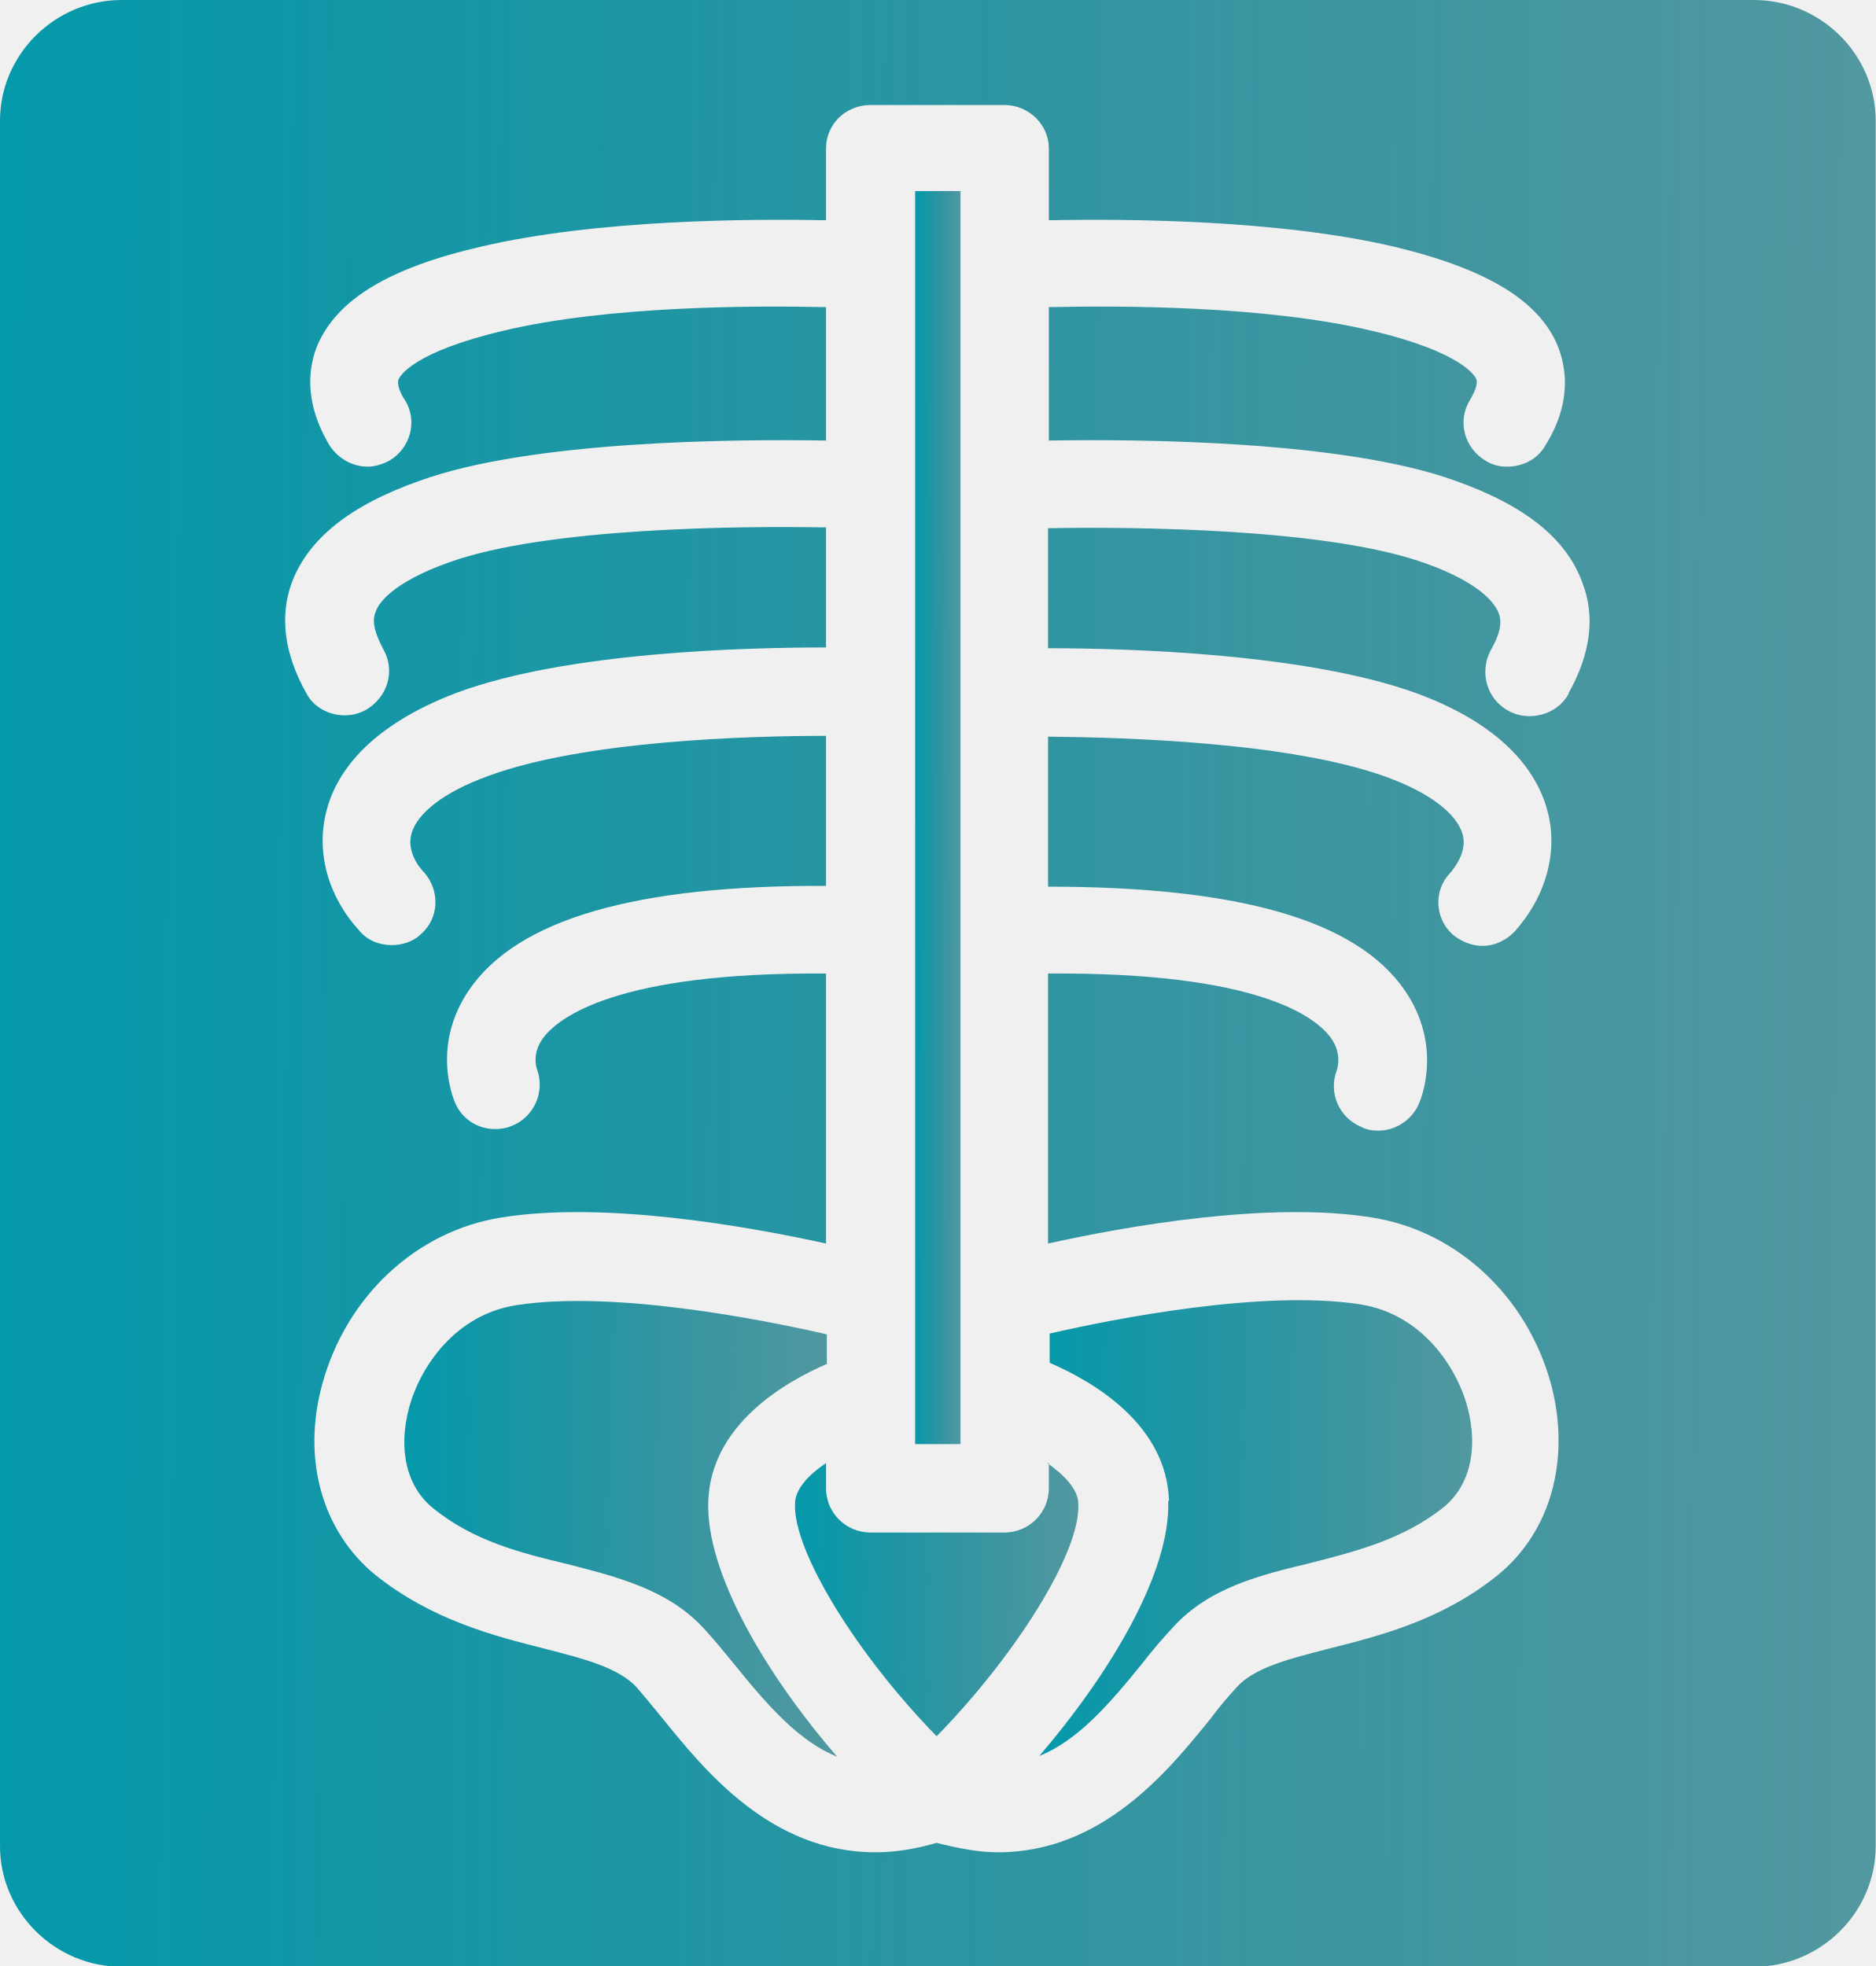
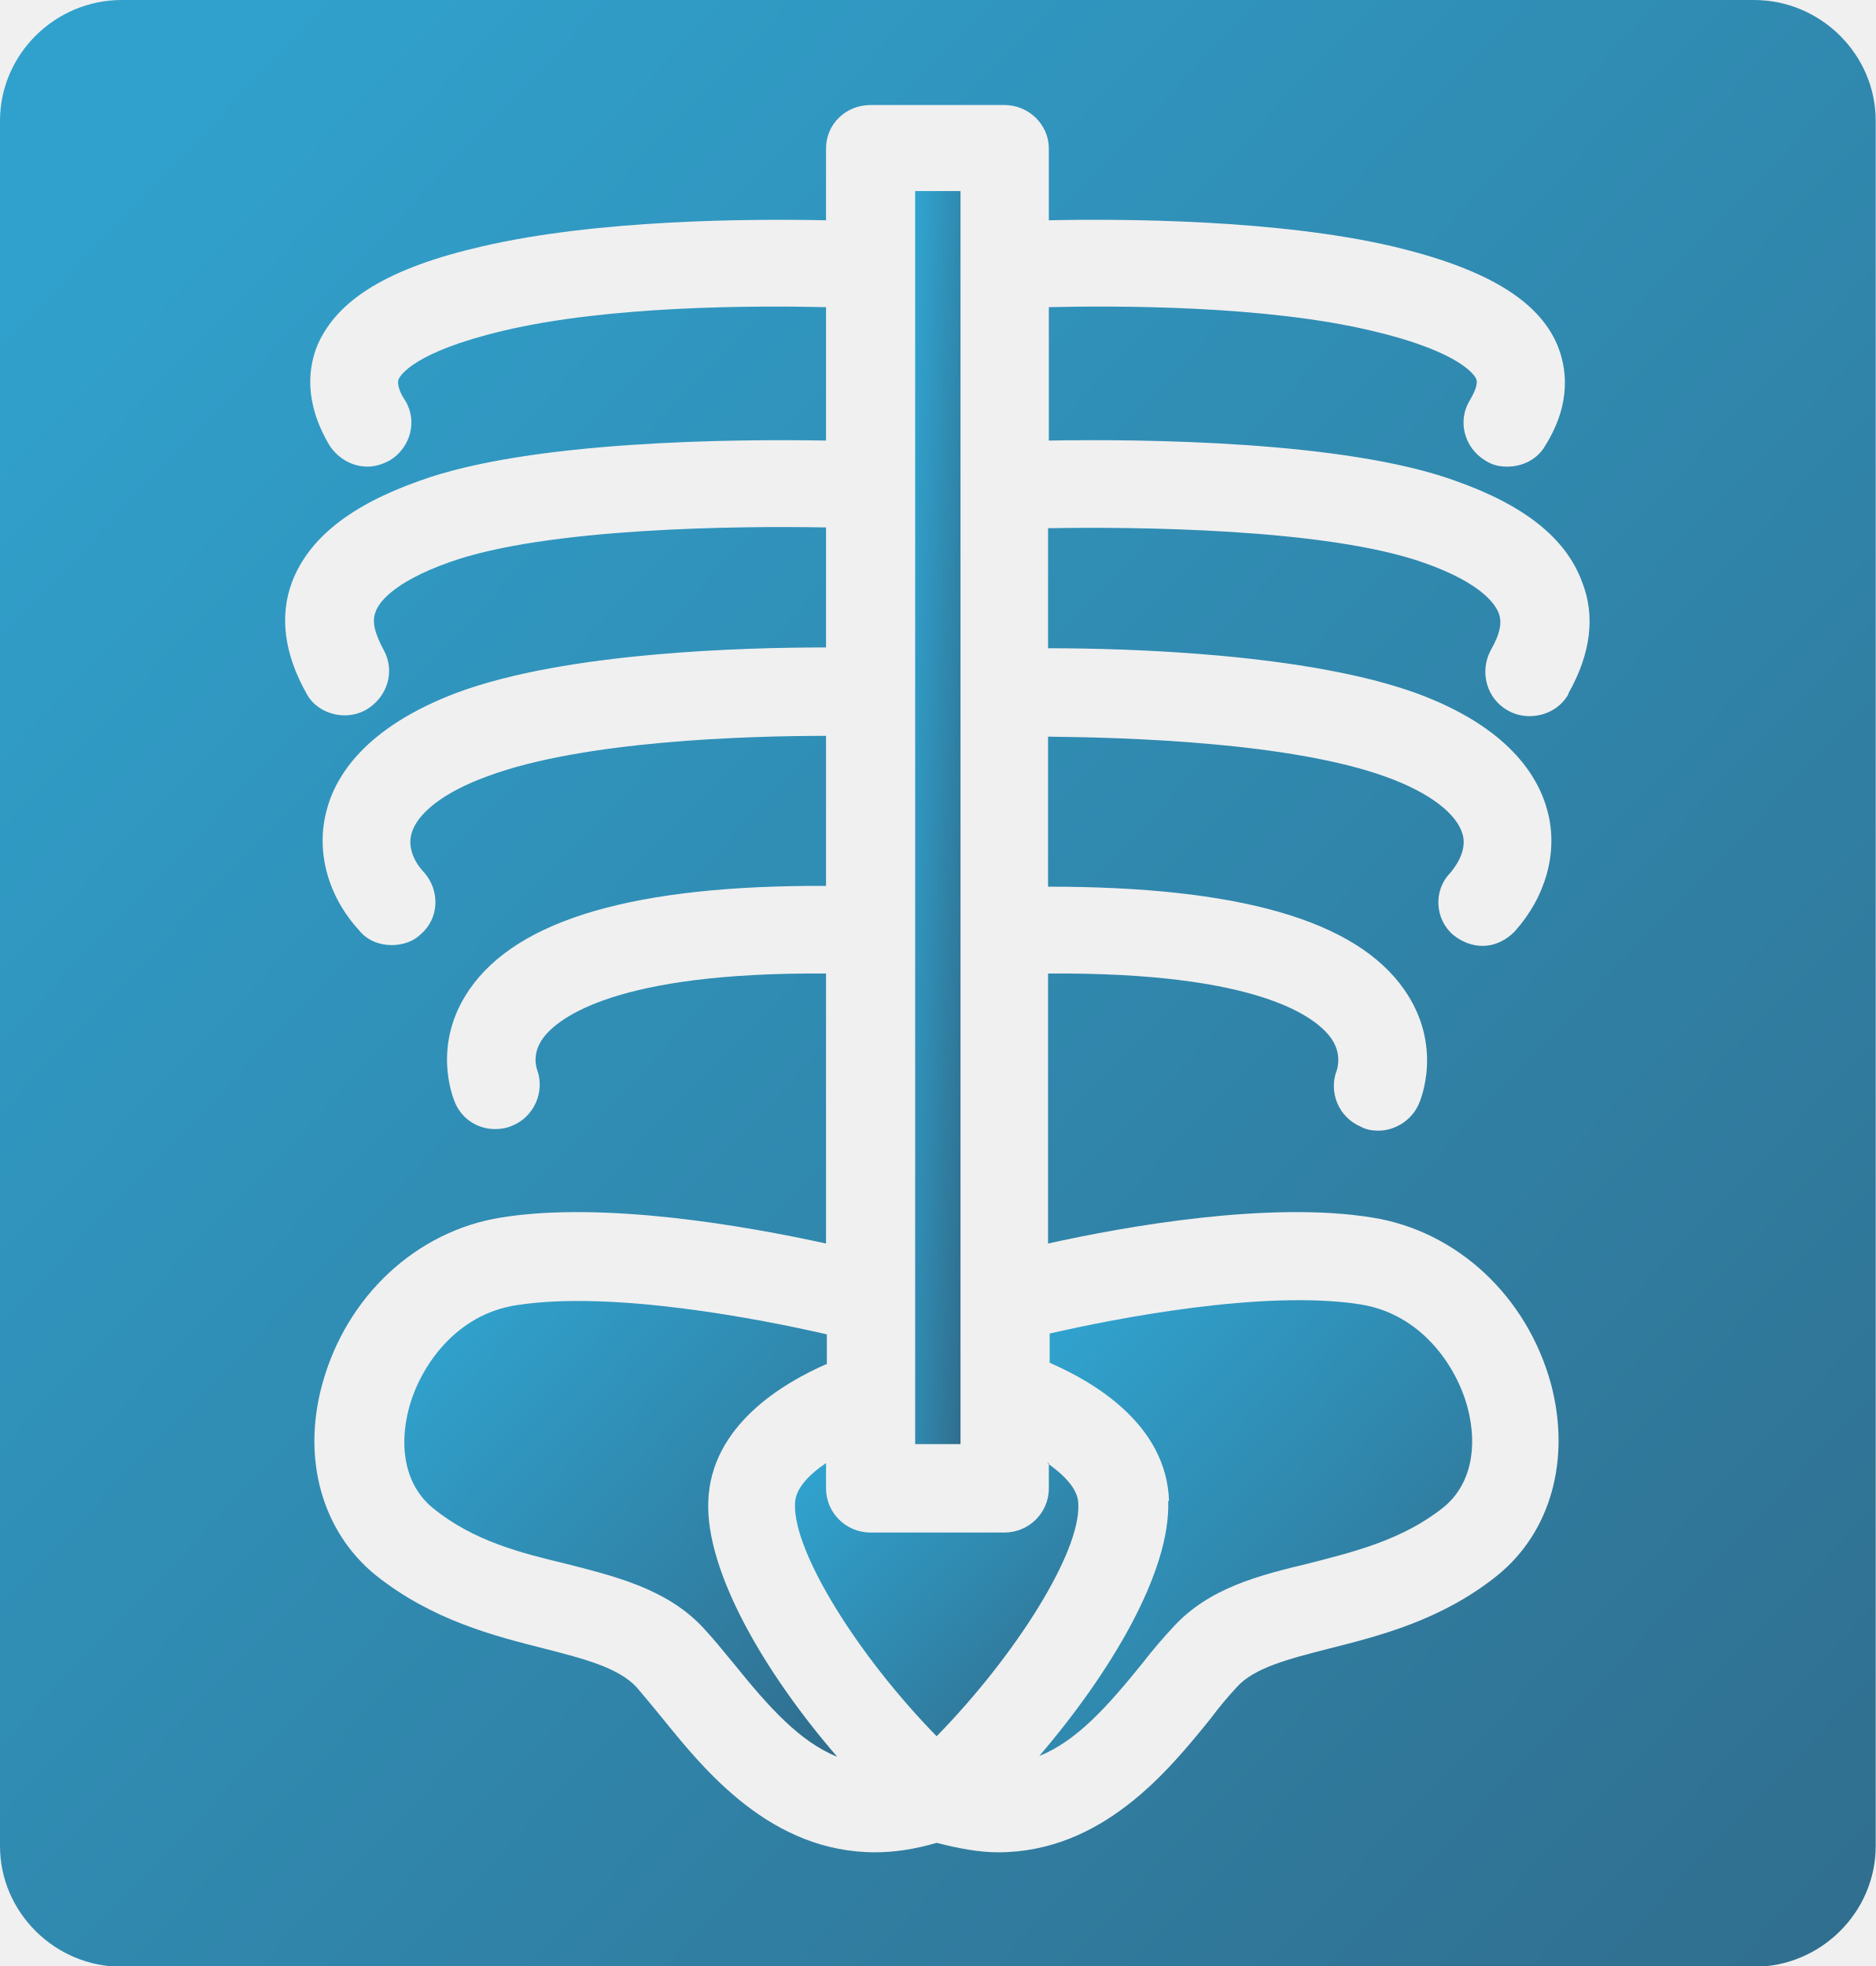
<svg xmlns="http://www.w3.org/2000/svg" width="62" height="65" viewBox="0 0 62 65" fill="none">
  <g clip-path="url(#clip0_6468_809)">
-     <path d="M34.669 48.372V49.207C34.669 50.016 34.012 50.669 33.196 50.669H28.777C27.962 50.669 27.304 50.016 27.304 49.207V48.372C26.726 48.763 26.278 49.233 26.278 49.729C26.226 51.321 28.356 54.741 30.96 57.404C33.565 54.741 35.722 51.321 35.643 49.729C35.643 49.233 35.169 48.763 34.617 48.372H34.669Z" fill="url(#paint0_linear_6468_809)" />
-     <path d="M31.749 6.317H30.25V47.745H31.749V6.317Z" fill="url(#paint1_linear_6468_809)" />
-     <path d="M27.331 45.082V44.117C25.174 43.62 20.255 42.655 17.072 43.151C15.046 43.464 13.889 45.187 13.521 46.544C13.152 47.928 13.442 49.155 14.31 49.859C15.651 50.956 17.23 51.347 18.755 51.713C20.386 52.131 22.07 52.548 23.253 53.827C23.569 54.167 23.911 54.584 24.253 55.002C25.41 56.438 26.436 57.586 27.673 58.082C25.279 55.315 23.332 51.974 23.411 49.651C23.49 47.118 25.91 45.709 27.357 45.082H27.331Z" fill="url(#paint2_linear_6468_809)" />
-     <path d="M57.975 0H4.025C1.815 0 0 1.801 0 3.994V61.032C0 63.225 1.815 65.026 4.025 65.026H57.975C60.185 65.026 62 63.225 62 61.032V3.994C62 1.801 60.185 0 57.975 0ZM51.846 22.946C51.583 23.416 51.084 23.677 50.557 23.677C50.321 23.677 50.084 23.625 49.847 23.494C49.137 23.102 48.9 22.215 49.269 21.51C49.584 20.962 49.663 20.57 49.532 20.257C49.426 19.996 49.005 19.291 47.085 18.613C43.876 17.464 37.458 17.412 34.643 17.464V21.432C37.379 21.432 43.218 21.614 46.822 22.92C49.874 24.042 50.873 25.687 51.163 26.861C51.505 28.193 51.084 29.655 50.084 30.777C49.795 31.09 49.4 31.273 49.005 31.273C48.664 31.273 48.322 31.143 48.032 30.908C47.427 30.386 47.375 29.446 47.927 28.872C48.059 28.715 48.506 28.167 48.348 27.592C48.164 26.914 47.269 26.209 45.823 25.687C42.666 24.538 37.221 24.381 34.643 24.355V29.315C40.93 29.315 44.823 30.412 46.428 32.735C47.69 34.562 46.98 36.311 46.901 36.494C46.664 37.042 46.112 37.382 45.56 37.382C45.376 37.382 45.165 37.355 44.981 37.251C44.244 36.938 43.902 36.102 44.192 35.371C44.218 35.267 44.35 34.797 43.981 34.301C43.481 33.623 41.588 32.135 34.643 32.187V41.114C37.221 40.54 41.956 39.705 45.349 40.253C48.164 40.697 50.479 42.864 51.268 45.761C51.925 48.241 51.268 50.643 49.505 52.078C47.664 53.566 45.586 54.088 43.929 54.506C42.614 54.845 41.456 55.133 40.877 55.785C40.588 56.098 40.299 56.438 40.009 56.829C38.615 58.552 36.432 61.241 32.986 61.241C32.355 61.241 31.671 61.11 30.96 60.928C30.25 61.137 29.566 61.241 28.935 61.241C25.489 61.241 23.306 58.552 21.912 56.829C21.596 56.438 21.307 56.098 21.044 55.785C20.439 55.133 19.308 54.845 17.992 54.506C16.335 54.088 14.283 53.566 12.416 52.078C10.653 50.643 9.969 48.241 10.653 45.761C11.443 42.864 13.757 40.697 16.572 40.253C19.965 39.705 24.7 40.54 27.304 41.114V32.187C20.36 32.135 18.466 33.649 17.966 34.301C17.572 34.823 17.729 35.293 17.756 35.371C18.019 36.102 17.65 36.938 16.914 37.225C16.73 37.303 16.546 37.329 16.361 37.329C15.809 37.329 15.283 37.016 15.046 36.468C14.967 36.285 14.257 34.536 15.52 32.709C17.124 30.386 21.017 29.263 27.304 29.289V24.329C24.726 24.329 19.281 24.486 16.125 25.661C14.678 26.183 13.784 26.888 13.6 27.566C13.442 28.141 13.836 28.663 14.02 28.845C14.546 29.446 14.52 30.359 13.915 30.881C13.652 31.143 13.284 31.247 12.942 31.247C12.547 31.247 12.126 31.09 11.863 30.751C10.838 29.628 10.443 28.167 10.785 26.835C11.074 25.661 12.074 24.042 15.125 22.894C18.729 21.562 24.569 21.406 27.304 21.406V17.438C24.49 17.386 18.071 17.438 14.862 18.586C12.942 19.265 12.495 19.97 12.416 20.231C12.284 20.544 12.389 20.936 12.679 21.484C13.073 22.189 12.81 23.05 12.1 23.468C11.863 23.598 11.627 23.651 11.39 23.651C10.89 23.651 10.364 23.39 10.127 22.92C9.391 21.614 9.233 20.361 9.654 19.239C10.206 17.803 11.574 16.707 13.863 15.898C17.519 14.566 24.279 14.514 27.304 14.566V10.155C24.963 10.102 20.123 10.102 16.625 10.938C13.652 11.643 13.231 12.426 13.179 12.53C13.1 12.713 13.258 13.052 13.389 13.235C13.81 13.914 13.573 14.801 12.889 15.219C12.652 15.349 12.389 15.428 12.153 15.428C11.653 15.428 11.18 15.167 10.89 14.723C10.022 13.261 10.206 12.113 10.495 11.408C11.153 9.894 12.863 8.849 15.941 8.145C19.755 7.257 24.805 7.231 27.304 7.283V4.908C27.304 4.098 27.962 3.472 28.777 3.472H33.196C34.012 3.472 34.669 4.125 34.669 4.908V7.283C37.168 7.231 42.219 7.257 46.033 8.145C49.111 8.876 50.847 9.92 51.478 11.408C51.767 12.113 51.978 13.287 51.084 14.723C50.821 15.193 50.321 15.428 49.821 15.428C49.558 15.428 49.321 15.376 49.084 15.219C48.401 14.801 48.164 13.914 48.585 13.235C48.69 13.052 48.874 12.713 48.795 12.53C48.769 12.452 48.348 11.643 45.349 10.938C41.851 10.102 37.011 10.102 34.669 10.155V14.566C37.694 14.514 44.455 14.566 48.111 15.898C50.4 16.707 51.767 17.803 52.294 19.239C52.741 20.361 52.583 21.614 51.846 22.92V22.946Z" fill="url(#paint3_linear_6468_809)" />
-     <path d="M38.615 49.624C38.694 51.974 36.721 55.289 34.353 58.056C35.59 57.56 36.616 56.412 37.773 54.976C38.115 54.532 38.457 54.141 38.773 53.801C39.956 52.496 41.64 52.078 43.271 51.687C44.797 51.295 46.375 50.904 47.716 49.833C48.584 49.129 48.874 47.902 48.505 46.518C48.137 45.161 46.98 43.438 44.954 43.124C41.771 42.629 36.852 43.594 34.696 44.09V45.056C36.142 45.683 38.562 47.092 38.641 49.624H38.615Z" fill="url(#paint4_linear_6468_809)" />
+     <path d="M34.669 48.372V49.207C34.669 50.016 34.012 50.669 33.196 50.669H28.777C27.962 50.669 27.304 50.016 27.304 49.207V48.372C26.726 48.763 26.278 49.233 26.278 49.729C26.226 51.321 28.356 54.741 30.96 57.404C33.565 54.741 35.722 51.321 35.643 49.729C35.643 49.233 35.169 48.763 34.617 48.372H34.669Z" fill="url(#paint0_linear_6468_809)" fill-opacity="0.8" />
+     <path d="M31.749 6.317H30.25V47.745H31.749V6.317Z" fill="url(#paint1_linear_6468_809)" fill-opacity="0.8" />
+     <path d="M27.331 45.082V44.117C25.174 43.62 20.255 42.655 17.072 43.151C15.046 43.464 13.889 45.187 13.521 46.544C13.152 47.928 13.442 49.155 14.31 49.859C15.651 50.956 17.23 51.347 18.755 51.713C20.386 52.131 22.07 52.548 23.253 53.827C23.569 54.167 23.911 54.584 24.253 55.002C25.41 56.438 26.436 57.586 27.673 58.082C25.279 55.315 23.332 51.974 23.411 49.651C23.49 47.118 25.91 45.709 27.357 45.082H27.331Z" fill="url(#paint2_linear_6468_809)" fill-opacity="0.8" />
+     <path d="M57.975 0H4.025C1.815 0 0 1.801 0 3.994V61.032C0 63.225 1.815 65.026 4.025 65.026H57.975C60.185 65.026 62 63.225 62 61.032V3.994C62 1.801 60.185 0 57.975 0ZM51.846 22.946C51.583 23.416 51.084 23.677 50.557 23.677C50.321 23.677 50.084 23.625 49.847 23.494C49.137 23.102 48.9 22.215 49.269 21.51C49.584 20.962 49.663 20.57 49.532 20.257C49.426 19.996 49.005 19.291 47.085 18.613C43.876 17.464 37.458 17.412 34.643 17.464V21.432C37.379 21.432 43.218 21.614 46.822 22.92C49.874 24.042 50.873 25.687 51.163 26.861C51.505 28.193 51.084 29.655 50.084 30.777C49.795 31.09 49.4 31.273 49.005 31.273C48.664 31.273 48.322 31.143 48.032 30.908C47.427 30.386 47.375 29.446 47.927 28.872C48.059 28.715 48.506 28.167 48.348 27.592C48.164 26.914 47.269 26.209 45.823 25.687C42.666 24.538 37.221 24.381 34.643 24.355V29.315C40.93 29.315 44.823 30.412 46.428 32.735C47.69 34.562 46.98 36.311 46.901 36.494C46.664 37.042 46.112 37.382 45.56 37.382C45.376 37.382 45.165 37.355 44.981 37.251C44.244 36.938 43.902 36.102 44.192 35.371C44.218 35.267 44.35 34.797 43.981 34.301C43.481 33.623 41.588 32.135 34.643 32.187V41.114C37.221 40.54 41.956 39.705 45.349 40.253C48.164 40.697 50.479 42.864 51.268 45.761C51.925 48.241 51.268 50.643 49.505 52.078C47.664 53.566 45.586 54.088 43.929 54.506C42.614 54.845 41.456 55.133 40.877 55.785C40.588 56.098 40.299 56.438 40.009 56.829C38.615 58.552 36.432 61.241 32.986 61.241C32.355 61.241 31.671 61.11 30.96 60.928C30.25 61.137 29.566 61.241 28.935 61.241C25.489 61.241 23.306 58.552 21.912 56.829C21.596 56.438 21.307 56.098 21.044 55.785C20.439 55.133 19.308 54.845 17.992 54.506C16.335 54.088 14.283 53.566 12.416 52.078C10.653 50.643 9.969 48.241 10.653 45.761C11.443 42.864 13.757 40.697 16.572 40.253C19.965 39.705 24.7 40.54 27.304 41.114V32.187C20.36 32.135 18.466 33.649 17.966 34.301C17.572 34.823 17.729 35.293 17.756 35.371C18.019 36.102 17.65 36.938 16.914 37.225C16.73 37.303 16.546 37.329 16.361 37.329C15.809 37.329 15.283 37.016 15.046 36.468C14.967 36.285 14.257 34.536 15.52 32.709C17.124 30.386 21.017 29.263 27.304 29.289V24.329C24.726 24.329 19.281 24.486 16.125 25.661C14.678 26.183 13.784 26.888 13.6 27.566C13.442 28.141 13.836 28.663 14.02 28.845C14.546 29.446 14.52 30.359 13.915 30.881C13.652 31.143 13.284 31.247 12.942 31.247C12.547 31.247 12.126 31.09 11.863 30.751C10.838 29.628 10.443 28.167 10.785 26.835C11.074 25.661 12.074 24.042 15.125 22.894C18.729 21.562 24.569 21.406 27.304 21.406V17.438C24.49 17.386 18.071 17.438 14.862 18.586C12.942 19.265 12.495 19.97 12.416 20.231C12.284 20.544 12.389 20.936 12.679 21.484C13.073 22.189 12.81 23.05 12.1 23.468C11.863 23.598 11.627 23.651 11.39 23.651C10.89 23.651 10.364 23.39 10.127 22.92C9.391 21.614 9.233 20.361 9.654 19.239C10.206 17.803 11.574 16.707 13.863 15.898C17.519 14.566 24.279 14.514 27.304 14.566V10.155C24.963 10.102 20.123 10.102 16.625 10.938C13.652 11.643 13.231 12.426 13.179 12.53C13.1 12.713 13.258 13.052 13.389 13.235C13.81 13.914 13.573 14.801 12.889 15.219C12.652 15.349 12.389 15.428 12.153 15.428C11.653 15.428 11.18 15.167 10.89 14.723C10.022 13.261 10.206 12.113 10.495 11.408C11.153 9.894 12.863 8.849 15.941 8.145C19.755 7.257 24.805 7.231 27.304 7.283V4.908C27.304 4.098 27.962 3.472 28.777 3.472H33.196C34.012 3.472 34.669 4.125 34.669 4.908V7.283C37.168 7.231 42.219 7.257 46.033 8.145C49.111 8.876 50.847 9.92 51.478 11.408C51.767 12.113 51.978 13.287 51.084 14.723C50.821 15.193 50.321 15.428 49.821 15.428C49.558 15.428 49.321 15.376 49.084 15.219C48.401 14.801 48.164 13.914 48.585 13.235C48.69 13.052 48.874 12.713 48.795 12.53C48.769 12.452 48.348 11.643 45.349 10.938C41.851 10.102 37.011 10.102 34.669 10.155V14.566C37.694 14.514 44.455 14.566 48.111 15.898C50.4 16.707 51.767 17.803 52.294 19.239C52.741 20.361 52.583 21.614 51.846 22.92V22.946Z" fill="url(#paint3_linear_6468_809)" fill-opacity="0.8" />
+     <path d="M38.615 49.624C38.694 51.974 36.721 55.289 34.353 58.056C35.59 57.56 36.616 56.412 37.773 54.976C38.115 54.532 38.457 54.141 38.773 53.801C39.956 52.496 41.64 52.078 43.271 51.687C44.797 51.295 46.375 50.904 47.716 49.833C48.584 49.129 48.874 47.902 48.505 46.518C48.137 45.161 46.98 43.438 44.954 43.124C41.771 42.629 36.852 43.594 34.696 44.09V45.056C36.142 45.683 38.562 47.092 38.641 49.624H38.615Z" fill="url(#paint4_linear_6468_809)" fill-opacity="0.8" />
  </g>
  <defs>
-     <linearGradient id="paint0_linear_6468_809" x1="26.277" y1="52.888" x2="37.759" y2="52.971" gradientUnits="userSpaceOnUse">
-       <stop stop-color="#0499AB" />
-       <stop offset="1" stop-color="#06646F" stop-opacity="0.6" />
+     <linearGradient id="paint0_linear_6468_809" x1="27.437" y1="48.712" x2="37.12" y2="58.733" gradientUnits="userSpaceOnUse">
+       <stop stop-color="#008DC3" />
+       <stop offset="1" stop-color="#004268" />
    </linearGradient>
-     <linearGradient id="paint1_linear_6468_809" x1="30.25" y1="27.031" x2="32.088" y2="27.032" gradientUnits="userSpaceOnUse">
-       <stop stop-color="#0499AB" />
-       <stop offset="1" stop-color="#06646F" stop-opacity="0.6" />
+     <linearGradient id="paint1_linear_6468_809" x1="30.436" y1="7.881" x2="33.641" y2="7.996" gradientUnits="userSpaceOnUse">
+       <stop stop-color="#008DC3" />
+       <stop offset="1" stop-color="#004268" />
    </linearGradient>
-     <linearGradient id="paint2_linear_6468_809" x1="13.364" y1="50.548" x2="30.902" y2="50.664" gradientUnits="userSpaceOnUse">
-       <stop stop-color="#0499AB" />
-       <stop offset="1" stop-color="#06646F" stop-opacity="0.6" />
+     <linearGradient id="paint2_linear_6468_809" x1="15.136" y1="43.582" x2="31.277" y2="58.875" gradientUnits="userSpaceOnUse">
+       <stop stop-color="#008DC3" />
+       <stop offset="1" stop-color="#004268" />
    </linearGradient>
-     <linearGradient id="paint3_linear_6468_809" x1="0" y1="32.513" x2="75.992" y2="33.021" gradientUnits="userSpaceOnUse">
-       <stop stop-color="#0499AB" />
-       <stop offset="1" stop-color="#06646F" stop-opacity="0.6" />
+     <linearGradient id="paint3_linear_6468_809" x1="7.678" y1="2.454" x2="77.343" y2="68.735" gradientUnits="userSpaceOnUse">
+       <stop stop-color="#008DC3" />
+       <stop offset="1" stop-color="#004268" />
    </linearGradient>
-     <linearGradient id="paint4_linear_6468_809" x1="34.353" y1="50.522" x2="51.891" y2="50.638" gradientUnits="userSpaceOnUse">
-       <stop stop-color="#0499AB" />
-       <stop offset="1" stop-color="#06646F" stop-opacity="0.6" />
+     <linearGradient id="paint4_linear_6468_809" x1="36.125" y1="43.556" x2="52.266" y2="58.849" gradientUnits="userSpaceOnUse">
+       <stop stop-color="#008DC3" />
+       <stop offset="1" stop-color="#004268" />
    </linearGradient>
    <clipPath id="clip0_6468_809">
      <rect width="62" height="65" fill="white" />
    </clipPath>
  </defs>
</svg>
